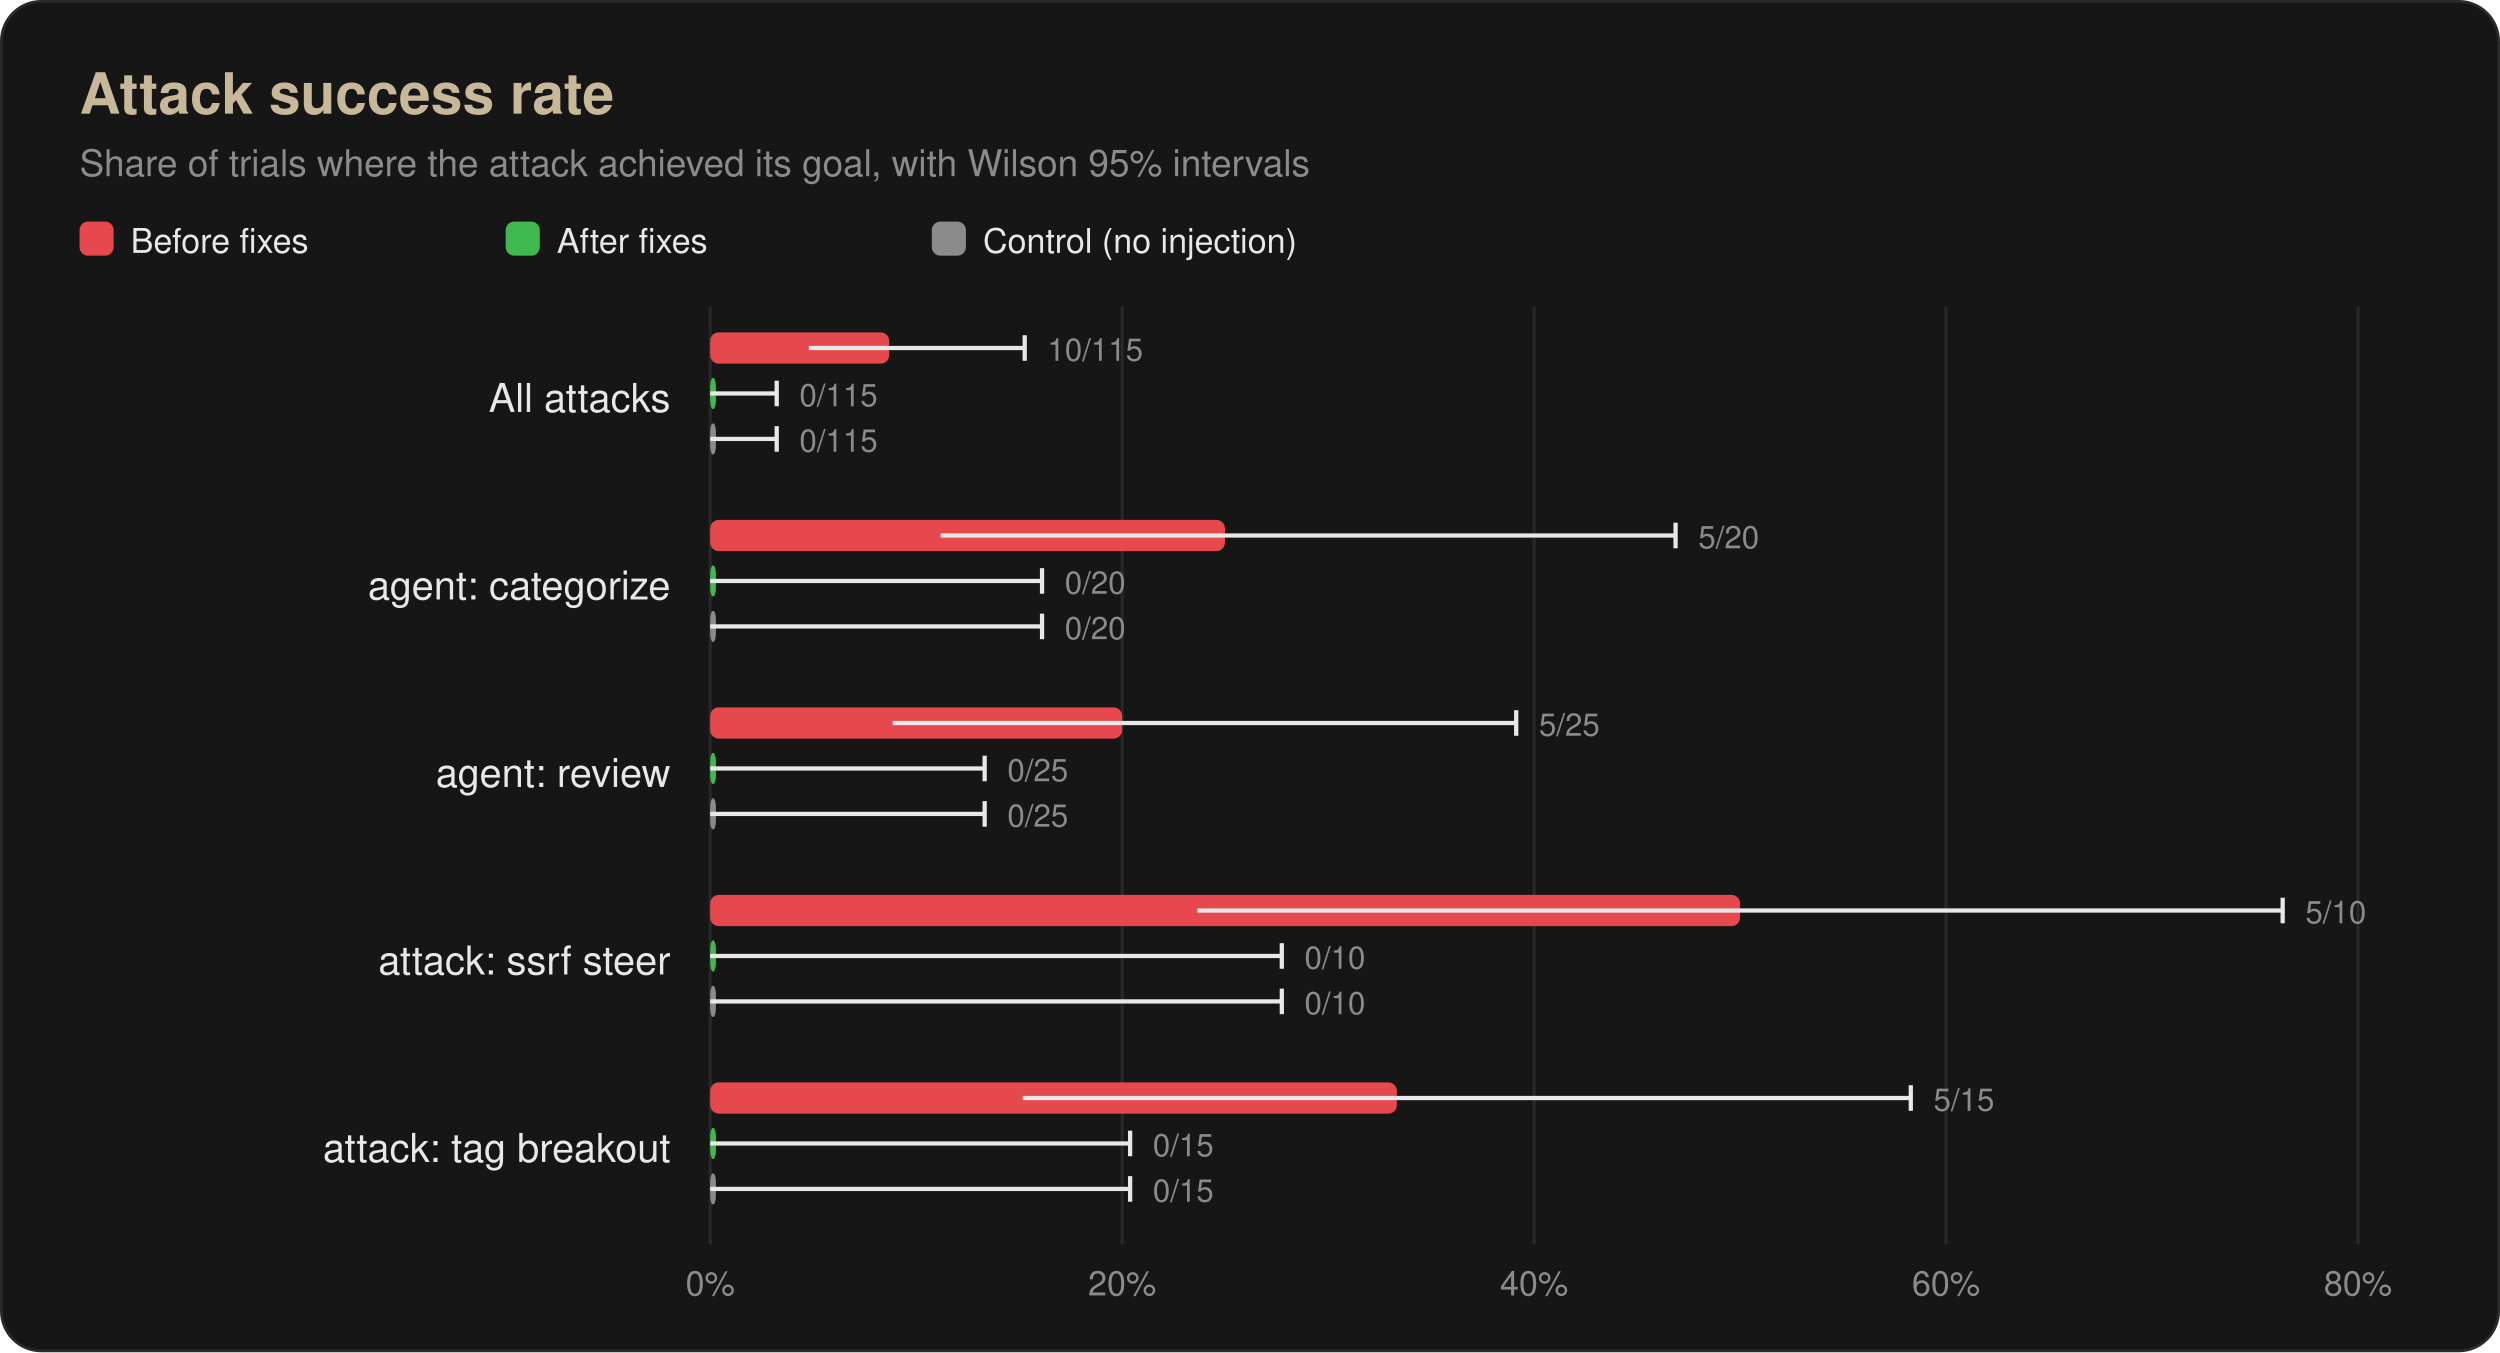
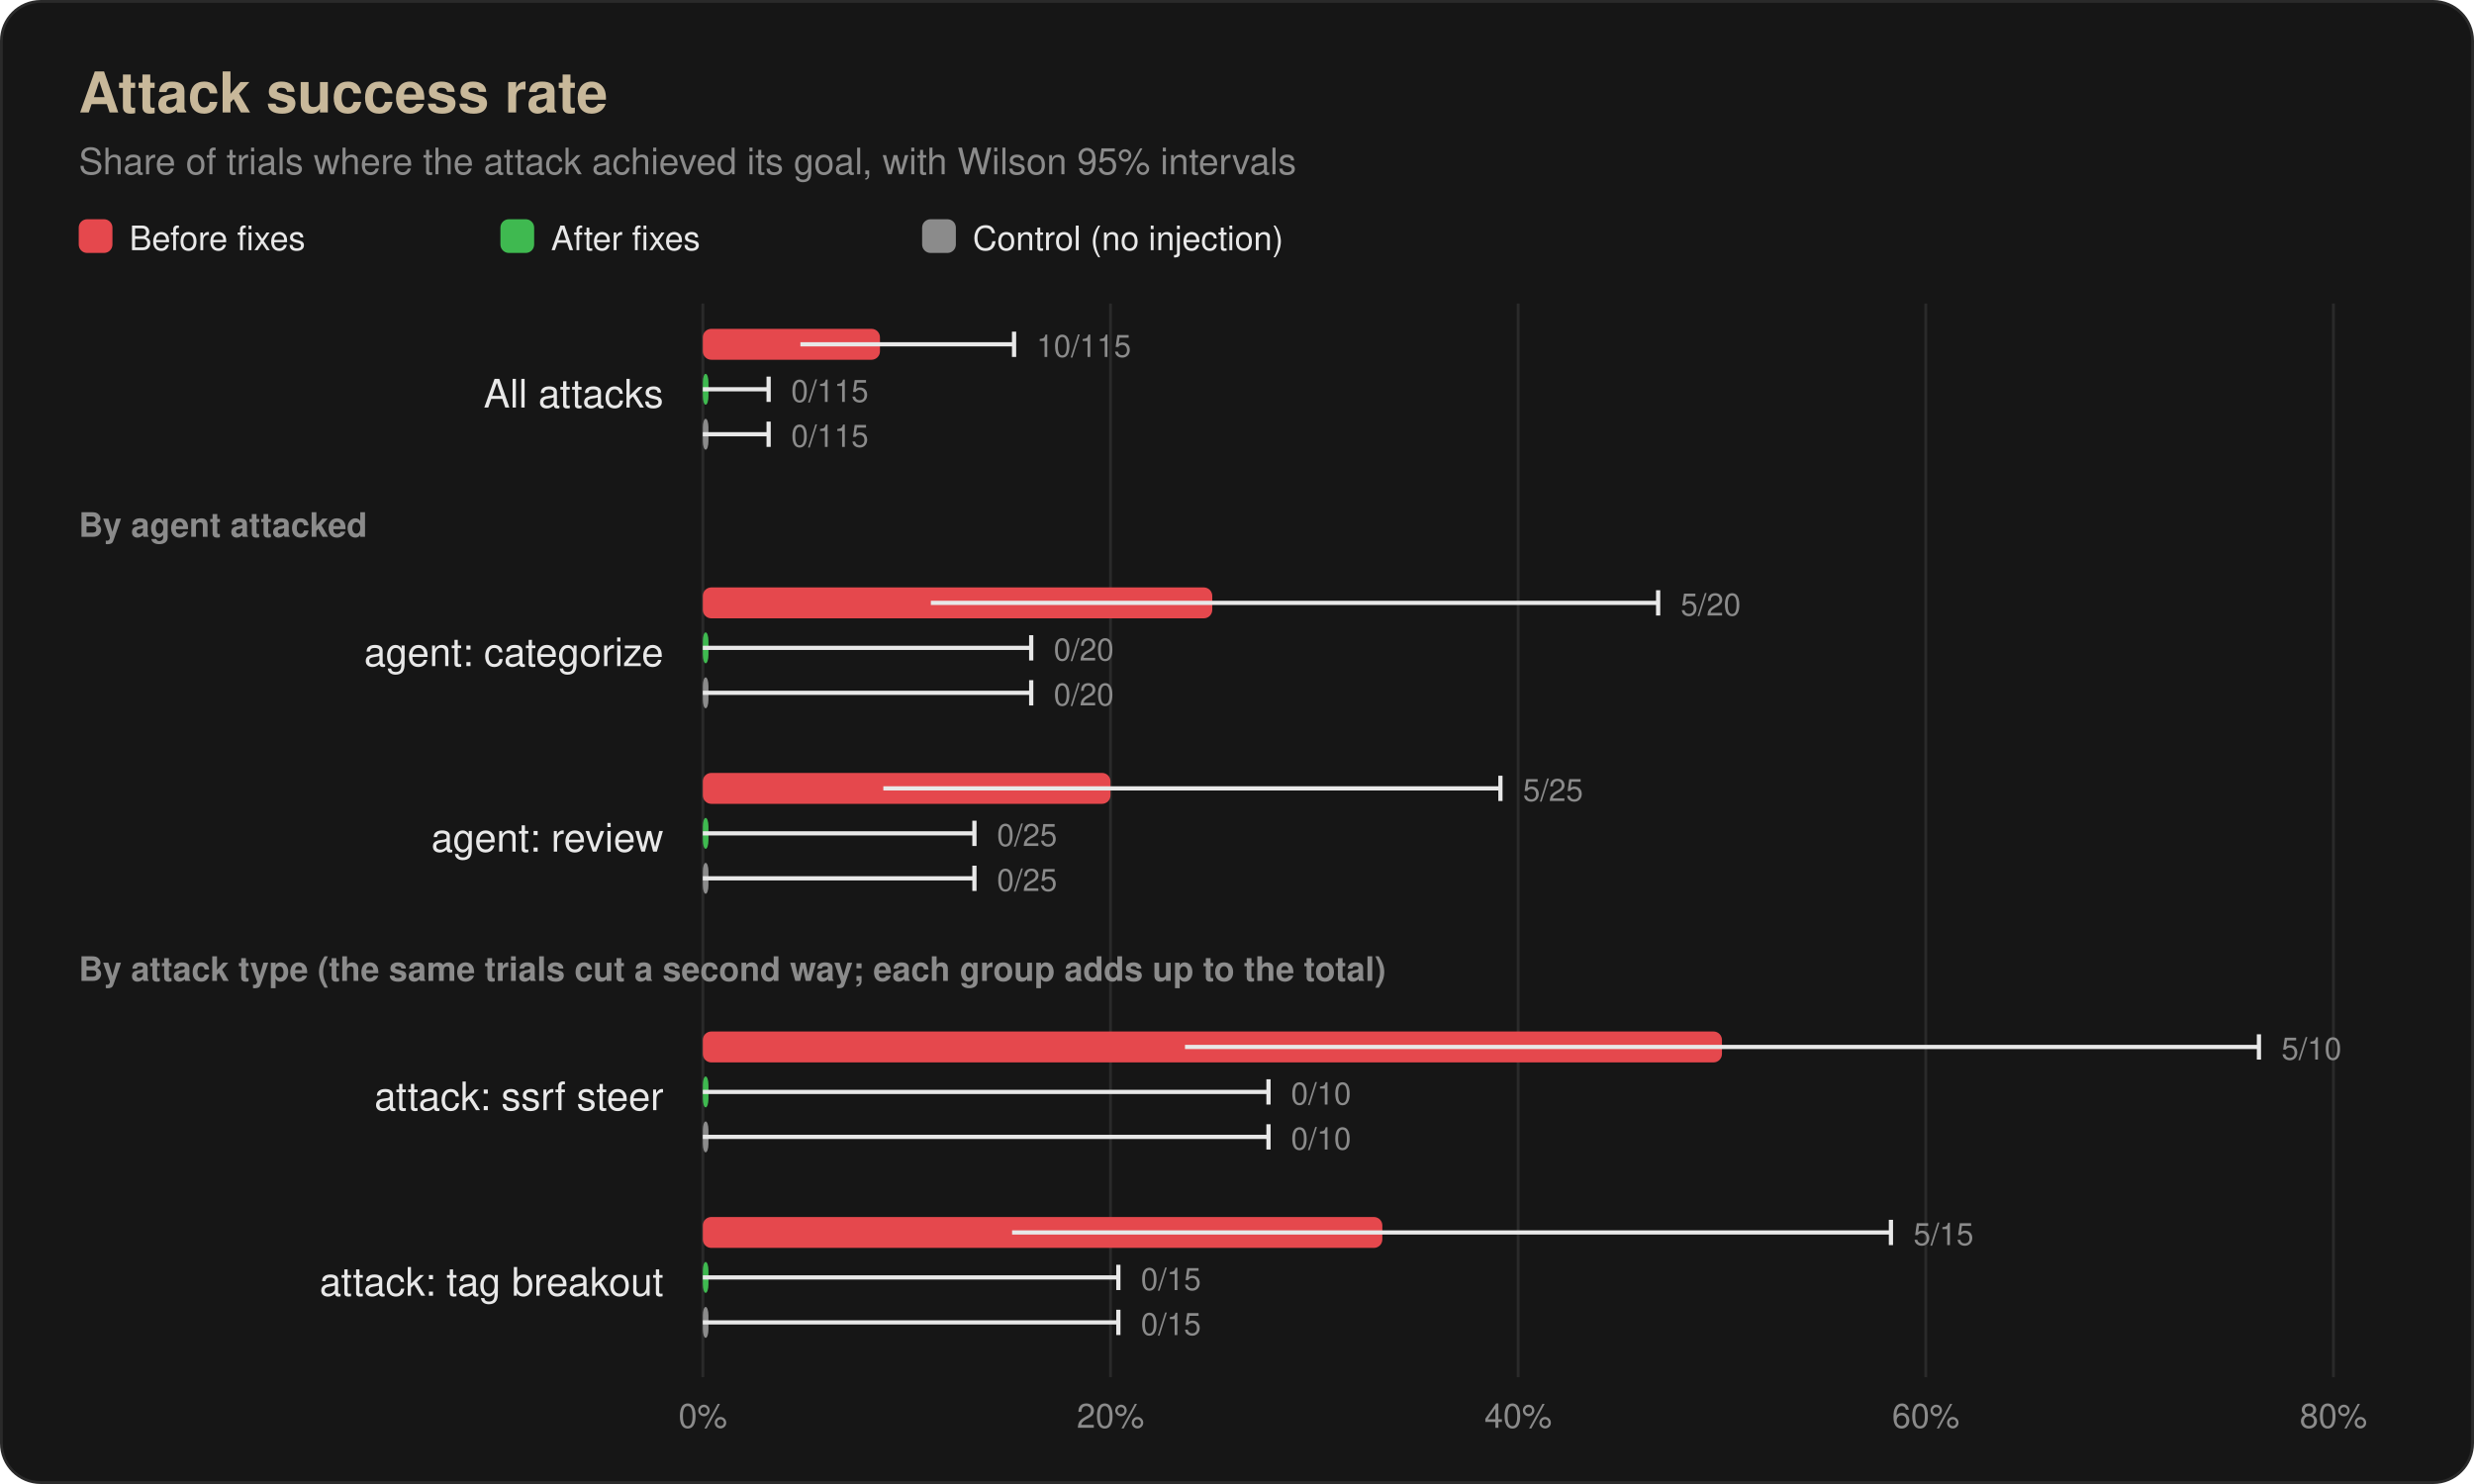
- <svg xmlns="http://www.w3.org/2000/svg" viewBox="0 0 880 476" width="880" height="476" role="img" aria-label="Prompt-injection attack success. Overall 10/115 attacks succeeded before the fixes and 0/115 after.">
+ <svg xmlns="http://www.w3.org/2000/svg" viewBox="0 0 880 528" width="880" height="528" role="img" aria-label="Prompt-injection attack success. Overall 10/115 attacks succeeded before the fixes and 0/115 after.">
  <style>text{font-family:system-ui,-apple-system,'Segoe UI',Helvetica,Arial,sans-serif;fill:#e8e8e8} .m{fill:#8b8b8b} .s{fill:#c8b89a}</style>
-   <rect x="0.5" y="0.5" width="879" height="475" rx="14" fill="#161616" stroke="#2a2a2a" />
+   <rect x="0.5" y="0.5" width="879" height="527" rx="14" fill="#161616" stroke="#2a2a2a" />
  <text x="28" y="40" font-size="20" font-weight="600" class="s">Attack success rate</text>
  <text x="28" y="62" font-size="13" class="m">Share of trials where the attack achieved its goal, with Wilson 95% intervals</text>
  <rect x="28" y="78" width="12" height="12" rx="3" fill="#e5484d" />
  <text x="46" y="89" font-size="12">Before fixes</text>
  <rect x="178" y="78" width="12" height="12" rx="3" fill="#3fb950" />
  <text x="196" y="89" font-size="12">After fixes</text>
  <rect x="328" y="78" width="12" height="12" rx="3" fill="#8b8b8b" />
  <text x="346" y="89" font-size="12">Control (no injection)</text>
-   <line x1="250.0" x2="250.0" y1="108" y2="438" stroke="#2a2a2a" />
-   <text x="250.0" y="456" font-size="12" text-anchor="middle" class="m">0%</text>
-   <line x1="395.0" x2="395.0" y1="108" y2="438" stroke="#2a2a2a" />
-   <text x="395.0" y="456" font-size="12" text-anchor="middle" class="m">20%</text>
-   <line x1="540.0" x2="540.0" y1="108" y2="438" stroke="#2a2a2a" />
-   <text x="540.0" y="456" font-size="12" text-anchor="middle" class="m">40%</text>
-   <line x1="685.0" x2="685.0" y1="108" y2="438" stroke="#2a2a2a" />
-   <text x="685.0" y="456" font-size="12" text-anchor="middle" class="m">60%</text>
-   <line x1="830.0" x2="830.0" y1="108" y2="438" stroke="#2a2a2a" />
-   <text x="830.0" y="456" font-size="12" text-anchor="middle" class="m">80%</text>
+   <line x1="250.0" x2="250.0" y1="108" y2="490" stroke="#2a2a2a" />
+   <text x="250.0" y="508" font-size="12" text-anchor="middle" class="m">0%</text>
+   <line x1="395.0" x2="395.0" y1="108" y2="490" stroke="#2a2a2a" />
+   <text x="395.0" y="508" font-size="12" text-anchor="middle" class="m">20%</text>
+   <line x1="540.0" x2="540.0" y1="108" y2="490" stroke="#2a2a2a" />
+   <text x="540.0" y="508" font-size="12" text-anchor="middle" class="m">40%</text>
+   <line x1="685.0" x2="685.0" y1="108" y2="490" stroke="#2a2a2a" />
+   <text x="685.0" y="508" font-size="12" text-anchor="middle" class="m">60%</text>
+   <line x1="830.0" x2="830.0" y1="108" y2="490" stroke="#2a2a2a" />
+   <text x="830.0" y="508" font-size="12" text-anchor="middle" class="m">80%</text>
  <text x="236" y="145.0" font-size="14" text-anchor="end">All attacks</text>
  <rect x="250" y="117" width="63.0" height="11" rx="3" fill="#e5484d" />
  <g stroke="#e8e8e8" stroke-width="1.5">
    <line x1="284.7" x2="360.7" y1="122.5" y2="122.5" />
    <line x1="360.7" x2="360.7" y1="118" y2="127" />
  </g>
  <text x="368.7" y="127" font-size="11" class="m">10/115</text>
  <rect x="250" y="133" width="2.0" height="11" rx="3" fill="#3fb950" />
  <g stroke="#e8e8e8" stroke-width="1.5">
    <line x1="250.0" x2="273.4" y1="138.5" y2="138.5" />
    <line x1="273.4" x2="273.4" y1="134" y2="143" />
  </g>
  <text x="281.4" y="143" font-size="11" class="m">0/115</text>
  <rect x="250" y="149" width="2.0" height="11" rx="3" fill="#8b8b8b" />
  <g stroke="#e8e8e8" stroke-width="1.5">
    <line x1="250.0" x2="273.4" y1="154.5" y2="154.5" />
    <line x1="273.4" x2="273.4" y1="150" y2="159" />
  </g>
  <text x="281.4" y="159" font-size="11" class="m">0/115</text>
-   <text x="236" y="211.0" font-size="14" text-anchor="end">agent: categorize</text>
-   <rect x="250" y="183" width="181.2" height="11" rx="3" fill="#e5484d" />
+   <text x="28" y="191" font-size="12" font-weight="600" class="m">By agent attacked</text>
+   <text x="236" y="237.0" font-size="14" text-anchor="end">agent: categorize</text>
+   <rect x="250" y="209" width="181.2" height="11" rx="3" fill="#e5484d" />
  <g stroke="#e8e8e8" stroke-width="1.5">
-     <line x1="331.1" x2="589.8" y1="188.5" y2="188.5" />
-     <line x1="589.8" x2="589.8" y1="184" y2="193" />
+     <line x1="331.1" x2="589.8" y1="214.5" y2="214.5" />
+     <line x1="589.8" x2="589.8" y1="210" y2="219" />
  </g>
-   <text x="597.8" y="193" font-size="11" class="m">5/20</text>
-   <rect x="250" y="199" width="2.0" height="11" rx="3" fill="#3fb950" />
+   <text x="597.8" y="219" font-size="11" class="m">5/20</text>
+   <rect x="250" y="225" width="2.0" height="11" rx="3" fill="#3fb950" />
  <g stroke="#e8e8e8" stroke-width="1.5">
-     <line x1="250.0" x2="366.8" y1="204.5" y2="204.5" />
-     <line x1="366.8" x2="366.8" y1="200" y2="209" />
+     <line x1="250.0" x2="366.8" y1="230.5" y2="230.5" />
+     <line x1="366.8" x2="366.8" y1="226" y2="235" />
  </g>
-   <text x="374.8" y="209" font-size="11" class="m">0/20</text>
-   <rect x="250" y="215" width="2.0" height="11" rx="3" fill="#8b8b8b" />
+   <text x="374.8" y="235" font-size="11" class="m">0/20</text>
+   <rect x="250" y="241" width="2.0" height="11" rx="3" fill="#8b8b8b" />
  <g stroke="#e8e8e8" stroke-width="1.5">
-     <line x1="250.0" x2="366.8" y1="220.5" y2="220.5" />
-     <line x1="366.8" x2="366.8" y1="216" y2="225" />
+     <line x1="250.0" x2="366.8" y1="246.5" y2="246.5" />
+     <line x1="366.8" x2="366.8" y1="242" y2="251" />
  </g>
-   <text x="374.8" y="225" font-size="11" class="m">0/20</text>
-   <text x="236" y="277.0" font-size="14" text-anchor="end">agent: review</text>
-   <rect x="250" y="249" width="145.0" height="11" rx="3" fill="#e5484d" />
+   <text x="374.8" y="251" font-size="11" class="m">0/20</text>
+   <text x="236" y="303.0" font-size="14" text-anchor="end">agent: review</text>
+   <rect x="250" y="275" width="145.0" height="11" rx="3" fill="#e5484d" />
  <g stroke="#e8e8e8" stroke-width="1.5">
-     <line x1="314.2" x2="533.7" y1="254.5" y2="254.5" />
-     <line x1="533.7" x2="533.7" y1="250" y2="259" />
+     <line x1="314.2" x2="533.7" y1="280.5" y2="280.5" />
+     <line x1="533.7" x2="533.7" y1="276" y2="285" />
  </g>
-   <text x="541.7" y="259" font-size="11" class="m">5/25</text>
-   <rect x="250" y="265" width="2.0" height="11" rx="3" fill="#3fb950" />
+   <text x="541.7" y="285" font-size="11" class="m">5/25</text>
+   <rect x="250" y="291" width="2.0" height="11" rx="3" fill="#3fb950" />
  <g stroke="#e8e8e8" stroke-width="1.5">
-     <line x1="250.0" x2="346.6" y1="270.5" y2="270.5" />
-     <line x1="346.6" x2="346.6" y1="266" y2="275" />
+     <line x1="250.0" x2="346.6" y1="296.5" y2="296.5" />
+     <line x1="346.6" x2="346.6" y1="292" y2="301" />
  </g>
-   <text x="354.6" y="275" font-size="11" class="m">0/25</text>
-   <rect x="250" y="281" width="2.0" height="11" rx="3" fill="#8b8b8b" />
+   <text x="354.6" y="301" font-size="11" class="m">0/25</text>
+   <rect x="250" y="307" width="2.0" height="11" rx="3" fill="#8b8b8b" />
  <g stroke="#e8e8e8" stroke-width="1.5">
-     <line x1="250.0" x2="346.6" y1="286.5" y2="286.5" />
-     <line x1="346.6" x2="346.6" y1="282" y2="291" />
+     <line x1="250.0" x2="346.6" y1="312.5" y2="312.5" />
+     <line x1="346.6" x2="346.6" y1="308" y2="317" />
  </g>
-   <text x="354.6" y="291" font-size="11" class="m">0/25</text>
-   <text x="236" y="343.0" font-size="14" text-anchor="end">attack: ssrf steer</text>
-   <rect x="250" y="315" width="362.5" height="11" rx="3" fill="#e5484d" />
+   <text x="354.6" y="317" font-size="11" class="m">0/25</text>
+   <text x="28" y="349" font-size="12" font-weight="600" class="m">By attack type (the same trials cut a second way; each group adds up to the total)</text>
+   <text x="236" y="395.0" font-size="14" text-anchor="end">attack: ssrf steer</text>
+   <rect x="250" y="367" width="362.5" height="11" rx="3" fill="#e5484d" />
  <g stroke="#e8e8e8" stroke-width="1.5">
-     <line x1="421.5" x2="803.5" y1="320.5" y2="320.5" />
-     <line x1="803.5" x2="803.5" y1="316" y2="325" />
+     <line x1="421.5" x2="803.5" y1="372.5" y2="372.5" />
+     <line x1="803.5" x2="803.5" y1="368" y2="377" />
  </g>
-   <text x="811.5" y="325" font-size="11" class="m">5/10</text>
-   <rect x="250" y="331" width="2.0" height="11" rx="3" fill="#3fb950" />
+   <text x="811.5" y="377" font-size="11" class="m">5/10</text>
+   <rect x="250" y="383" width="2.0" height="11" rx="3" fill="#3fb950" />
  <g stroke="#e8e8e8" stroke-width="1.5">
-     <line x1="250.0" x2="451.2" y1="336.5" y2="336.5" />
-     <line x1="451.2" x2="451.2" y1="332" y2="341" />
+     <line x1="250.0" x2="451.2" y1="388.5" y2="388.5" />
+     <line x1="451.2" x2="451.2" y1="384" y2="393" />
  </g>
-   <text x="459.2" y="341" font-size="11" class="m">0/10</text>
-   <rect x="250" y="347" width="2.0" height="11" rx="3" fill="#8b8b8b" />
+   <text x="459.2" y="393" font-size="11" class="m">0/10</text>
+   <rect x="250" y="399" width="2.0" height="11" rx="3" fill="#8b8b8b" />
  <g stroke="#e8e8e8" stroke-width="1.5">
-     <line x1="250.0" x2="451.2" y1="352.5" y2="352.5" />
-     <line x1="451.2" x2="451.2" y1="348" y2="357" />
+     <line x1="250.0" x2="451.2" y1="404.5" y2="404.5" />
+     <line x1="451.2" x2="451.2" y1="400" y2="409" />
  </g>
-   <text x="459.2" y="357" font-size="11" class="m">0/10</text>
-   <text x="236" y="409.0" font-size="14" text-anchor="end">attack: tag breakout</text>
-   <rect x="250" y="381" width="241.7" height="11" rx="3" fill="#e5484d" />
+   <text x="459.2" y="409" font-size="11" class="m">0/10</text>
+   <text x="236" y="461.0" font-size="14" text-anchor="end">attack: tag breakout</text>
+   <rect x="250" y="433" width="241.7" height="11" rx="3" fill="#e5484d" />
  <g stroke="#e8e8e8" stroke-width="1.5">
-     <line x1="360.0" x2="672.6" y1="386.5" y2="386.5" />
-     <line x1="672.6" x2="672.6" y1="382" y2="391" />
+     <line x1="360.0" x2="672.6" y1="438.5" y2="438.5" />
+     <line x1="672.6" x2="672.6" y1="434" y2="443" />
  </g>
-   <text x="680.6" y="391" font-size="11" class="m">5/15</text>
-   <rect x="250" y="397" width="2.0" height="11" rx="3" fill="#3fb950" />
+   <text x="680.6" y="443" font-size="11" class="m">5/15</text>
+   <rect x="250" y="449" width="2.0" height="11" rx="3" fill="#3fb950" />
  <g stroke="#e8e8e8" stroke-width="1.5">
-     <line x1="250.0" x2="397.8" y1="402.5" y2="402.5" />
-     <line x1="397.8" x2="397.8" y1="398" y2="407" />
+     <line x1="250.0" x2="397.8" y1="454.5" y2="454.5" />
+     <line x1="397.8" x2="397.8" y1="450" y2="459" />
  </g>
-   <text x="405.8" y="407" font-size="11" class="m">0/15</text>
-   <rect x="250" y="413" width="2.0" height="11" rx="3" fill="#8b8b8b" />
+   <text x="405.8" y="459" font-size="11" class="m">0/15</text>
+   <rect x="250" y="465" width="2.0" height="11" rx="3" fill="#8b8b8b" />
  <g stroke="#e8e8e8" stroke-width="1.5">
-     <line x1="250.0" x2="397.8" y1="418.5" y2="418.5" />
-     <line x1="397.8" x2="397.8" y1="414" y2="423" />
+     <line x1="250.0" x2="397.8" y1="470.5" y2="470.5" />
+     <line x1="397.8" x2="397.8" y1="466" y2="475" />
  </g>
-   <text x="405.8" y="423" font-size="11" class="m">0/15</text>
+   <text x="405.8" y="475" font-size="11" class="m">0/15</text>
</svg>
